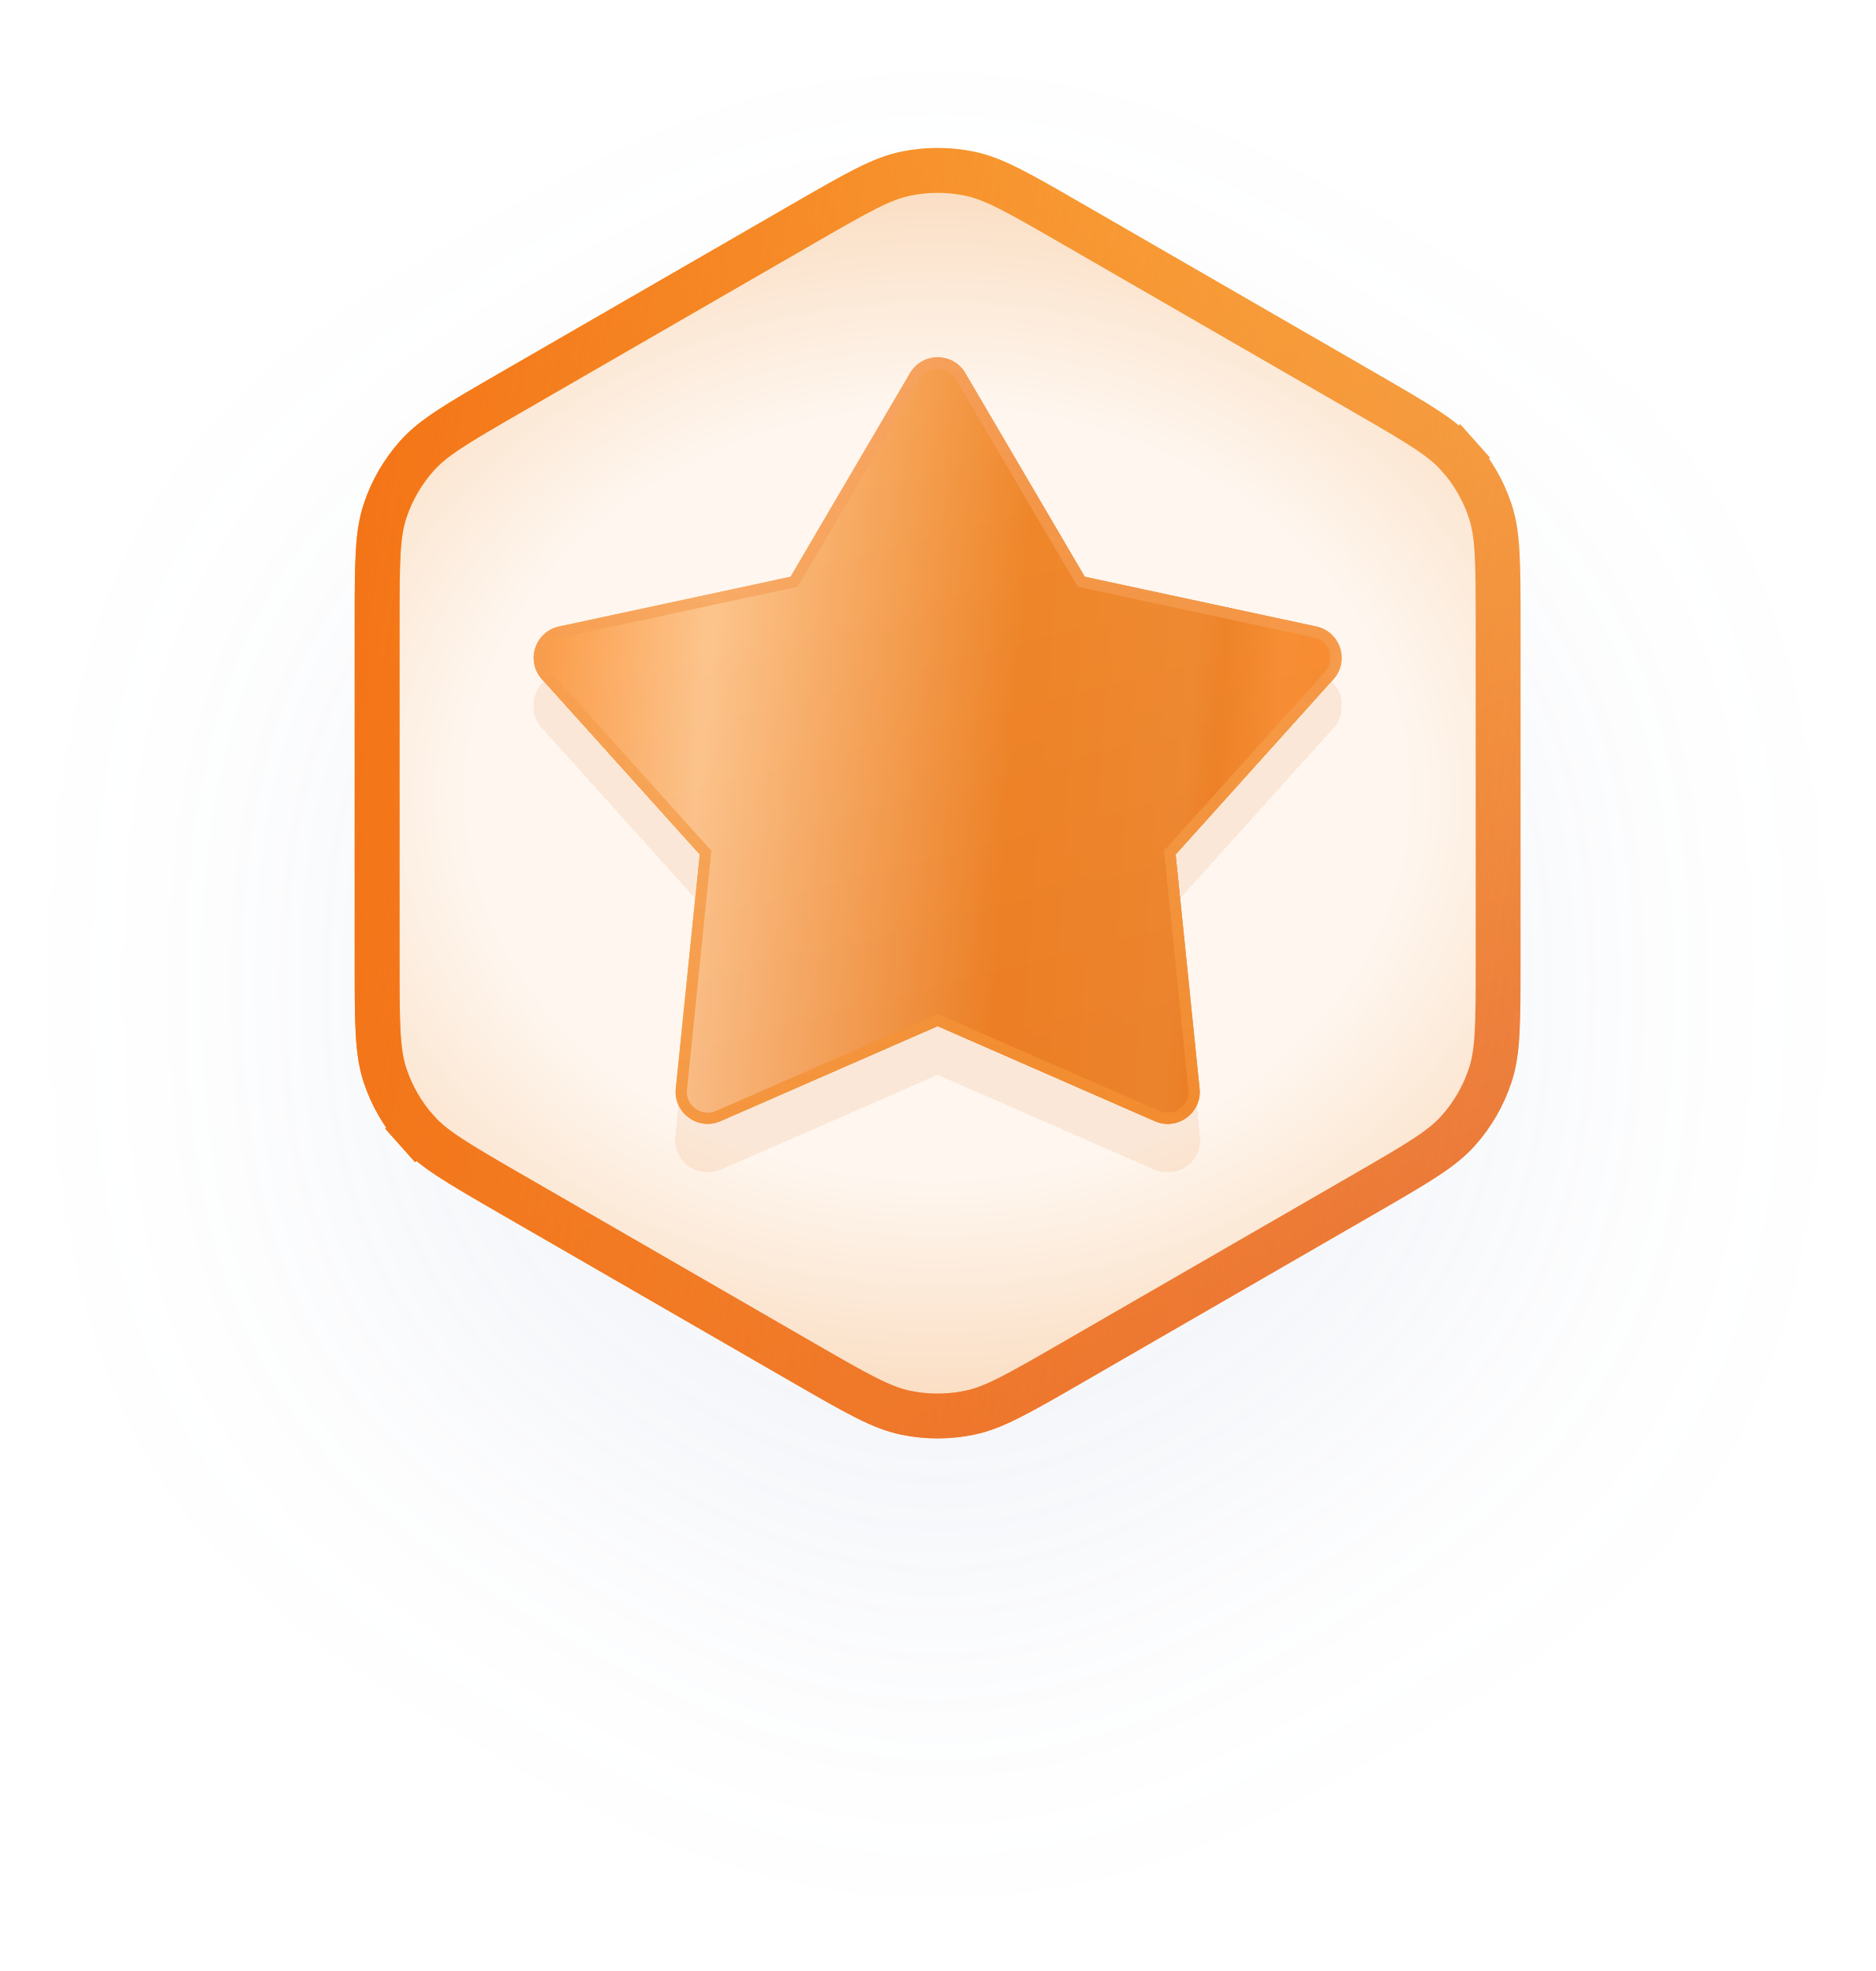
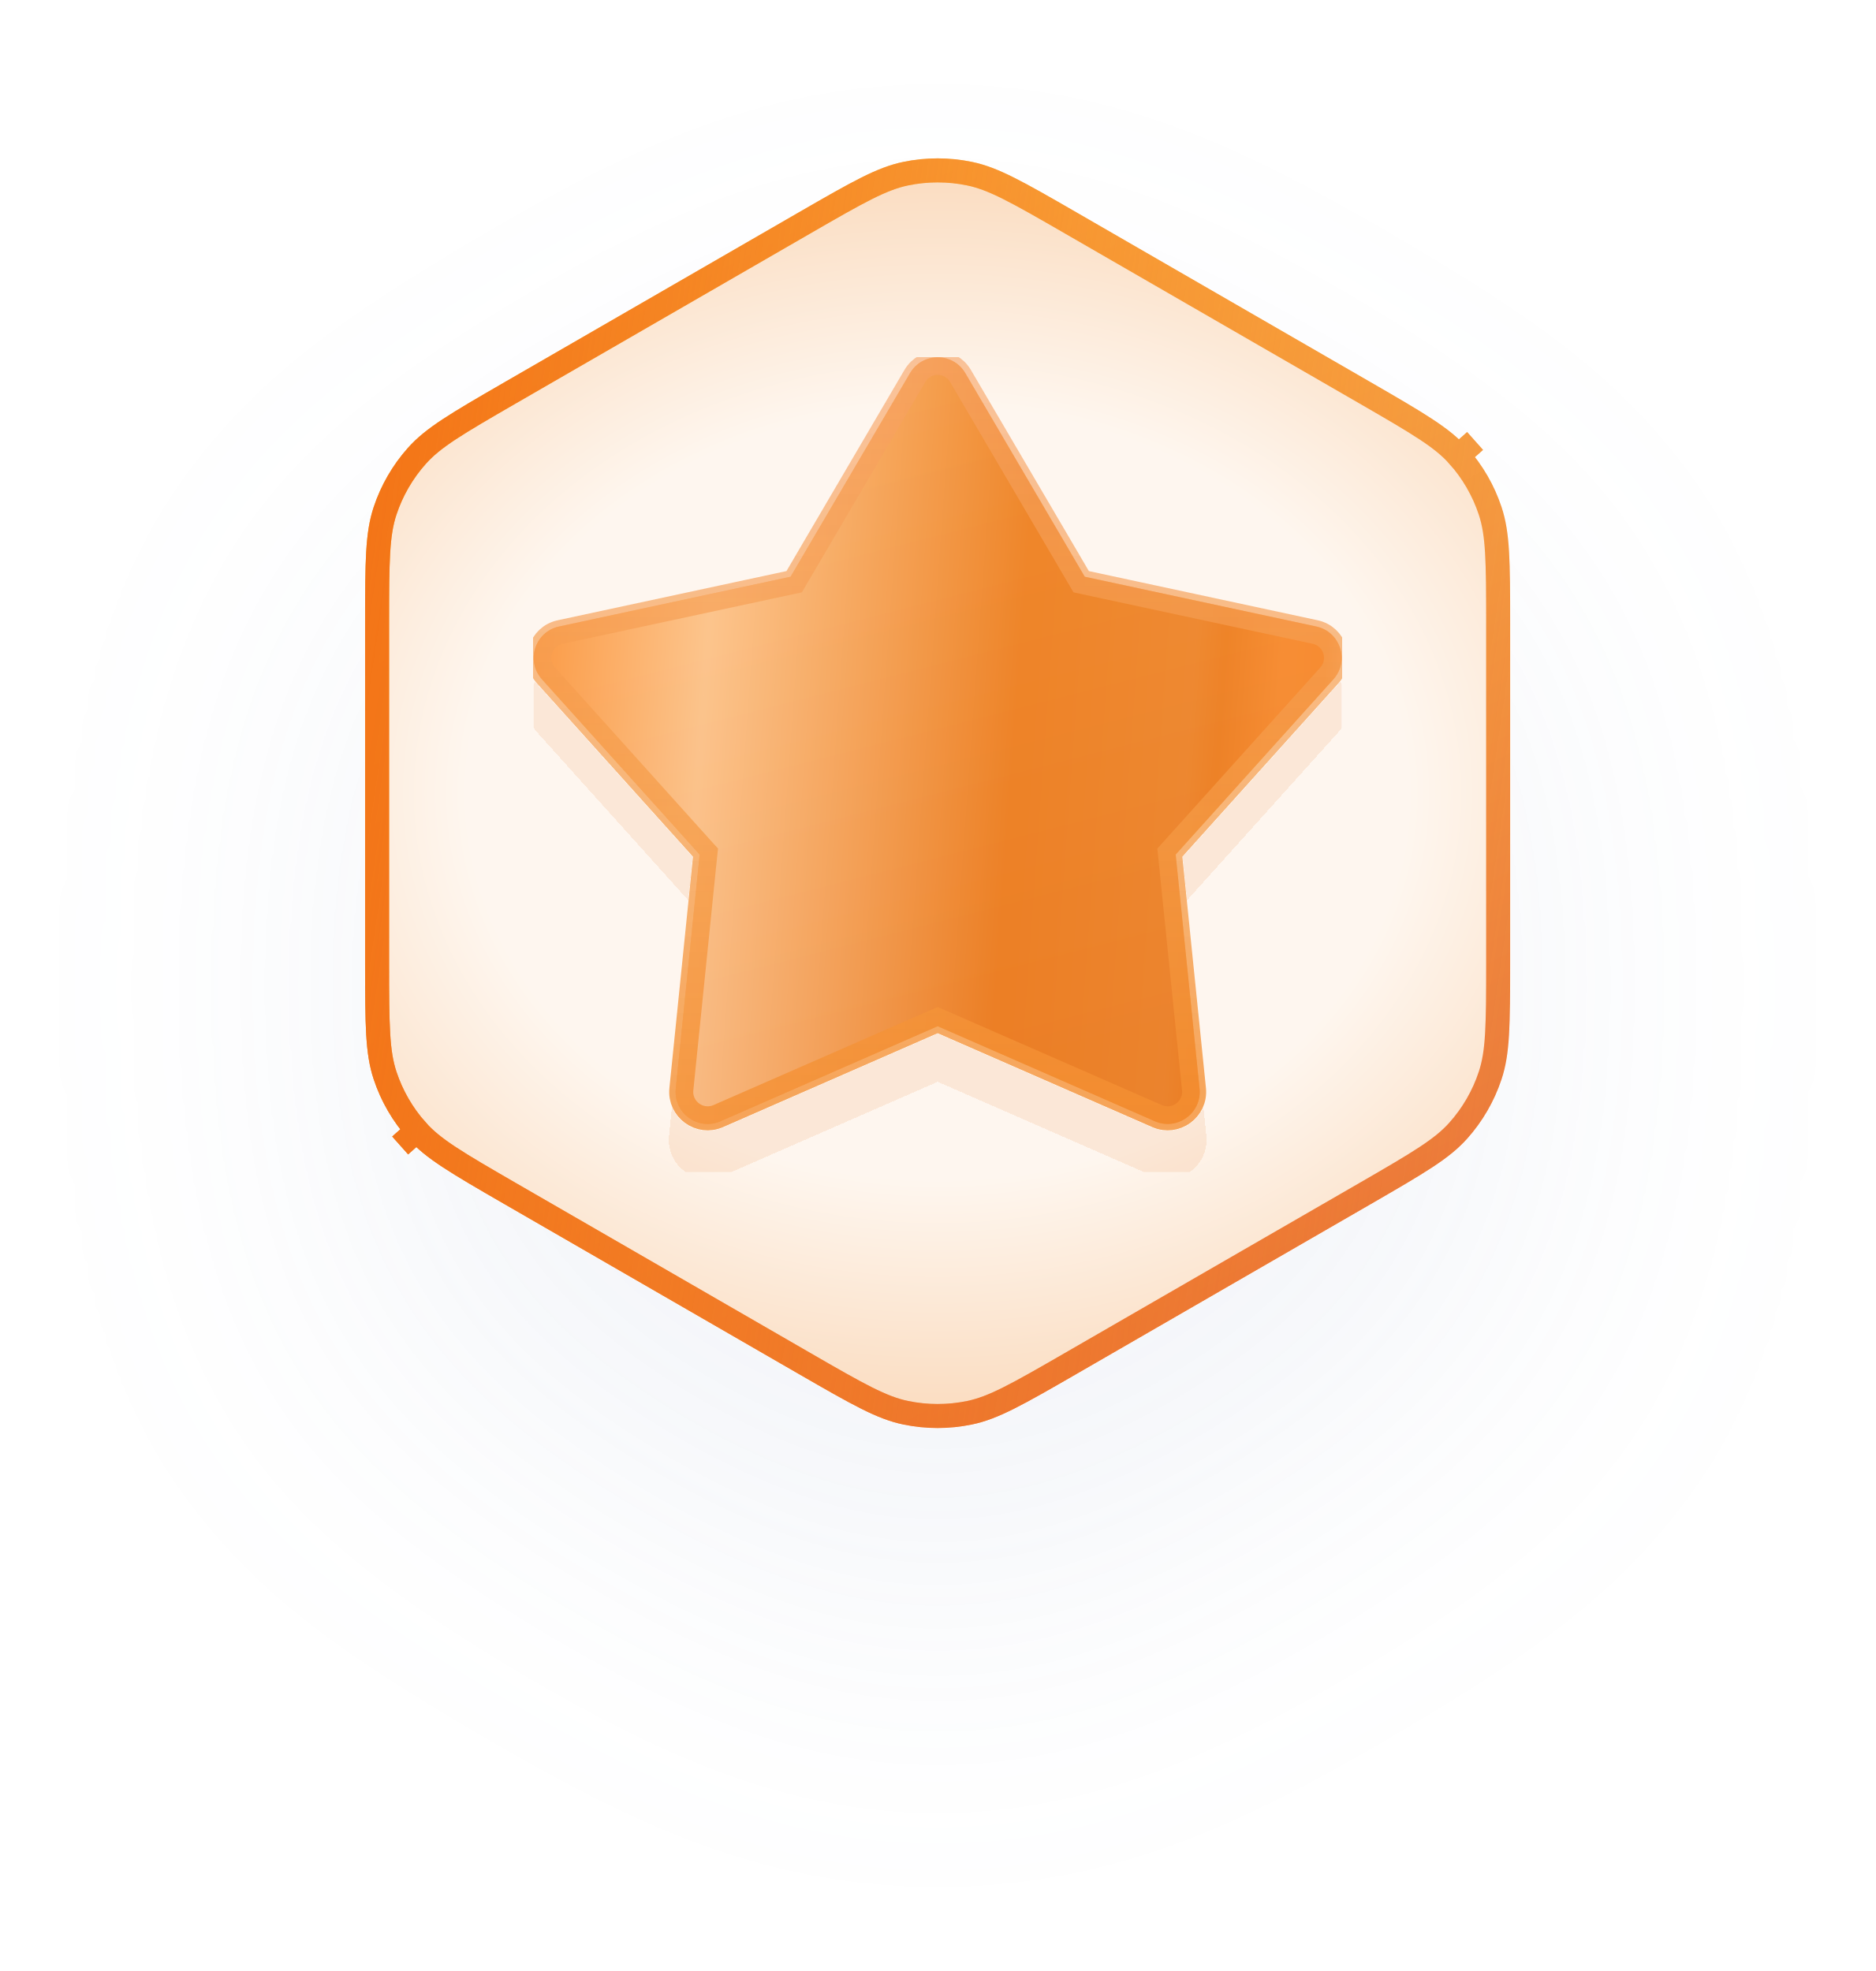
<svg xmlns="http://www.w3.org/2000/svg" width="78" height="82" viewBox="0 0 78 82" fill="none">
  <g filter="url(#filter0_d_1780_2181)">
    <path d="M33.456 9.279C35.724 7.969 36.68 7.43 37.675 7.224C38.549 7.043 39.451 7.043 40.325 7.224C41.32 7.43 42.276 7.969 44.544 9.279L56.771 16.338C59.039 17.648 59.984 18.206 60.66 18.965L61.357 18.344L60.66 18.965C61.254 19.631 61.705 20.412 61.985 21.259C62.304 22.225 62.315 23.322 62.315 25.941V40.059C62.315 42.678 62.304 43.775 61.985 44.74C61.705 45.588 61.254 46.369 60.66 47.035C59.984 47.794 59.039 48.352 56.771 49.662L44.544 56.721C42.276 58.031 41.32 58.57 40.325 58.776C39.451 58.957 38.549 58.957 37.675 58.776C36.68 58.57 35.724 58.031 33.456 56.721L21.229 49.662C18.961 48.352 18.016 47.794 17.34 47.035L16.643 47.656L17.34 47.035C16.746 46.369 16.295 45.588 16.015 44.74C15.696 43.775 15.685 42.678 15.685 40.059V25.941C15.685 23.322 15.696 22.225 16.015 21.259C16.295 20.412 16.746 19.631 17.34 18.965C18.016 18.206 18.961 17.648 21.229 16.338L33.456 9.279Z" fill="url(#paint0_radial_1780_2181)" fill-opacity="0.4" />
-     <path d="M33.456 9.279C35.724 7.969 36.68 7.43 37.675 7.224C38.549 7.043 39.451 7.043 40.325 7.224C41.32 7.43 42.276 7.969 44.544 9.279L56.771 16.338C59.039 17.648 59.984 18.206 60.66 18.965L61.357 18.344L60.66 18.965C61.254 19.631 61.705 20.412 61.985 21.259C62.304 22.225 62.315 23.322 62.315 25.941V40.059C62.315 42.678 62.304 43.775 61.985 44.74C61.705 45.588 61.254 46.369 60.66 47.035C59.984 47.794 59.039 48.352 56.771 49.662L44.544 56.721C42.276 58.031 41.32 58.57 40.325 58.776C39.451 58.957 38.549 58.957 37.675 58.776C36.68 58.57 35.724 58.031 33.456 56.721L21.229 49.662C18.961 48.352 18.016 47.794 17.34 47.035L16.643 47.656L17.34 47.035C16.746 46.369 16.295 45.588 16.015 44.74C15.696 43.775 15.685 42.678 15.685 40.059V25.941C15.685 23.322 15.696 22.225 16.015 21.259C16.295 20.412 16.746 19.631 17.34 18.965C18.016 18.206 18.961 17.648 21.229 16.338L33.456 9.279Z" stroke="url(#paint1_linear_1780_2181)" stroke-width="1.867" />
-     <path d="M33.456 9.279C35.724 7.969 36.68 7.43 37.675 7.224C38.549 7.043 39.451 7.043 40.325 7.224C41.32 7.43 42.276 7.969 44.544 9.279L56.771 16.338C59.039 17.648 59.984 18.206 60.66 18.965L61.357 18.344L60.66 18.965C61.254 19.631 61.705 20.412 61.985 21.259C62.304 22.225 62.315 23.322 62.315 25.941V40.059C62.315 42.678 62.304 43.775 61.985 44.74C61.705 45.588 61.254 46.369 60.66 47.035C59.984 47.794 59.039 48.352 56.771 49.662L44.544 56.721C42.276 58.031 41.32 58.57 40.325 58.776C39.451 58.957 38.549 58.957 37.675 58.776C36.68 58.57 35.724 58.031 33.456 56.721L21.229 49.662C18.961 48.352 18.016 47.794 17.34 47.035L16.643 47.656L17.34 47.035C16.746 46.369 16.295 45.588 16.015 44.74C15.696 43.775 15.685 42.678 15.685 40.059V25.941C15.685 23.322 15.696 22.225 16.015 21.259C16.295 20.412 16.746 19.631 17.34 18.965C18.016 18.206 18.961 17.648 21.229 16.338L33.456 9.279Z" stroke="url(#paint2_linear_1780_2181)" stroke-width="1.867" />
+     <path d="M33.456 9.279C35.724 7.969 36.68 7.43 37.675 7.224C38.549 7.043 39.451 7.043 40.325 7.224C41.32 7.43 42.276 7.969 44.544 9.279L56.771 16.338C59.039 17.648 59.984 18.206 60.66 18.965L61.357 18.344L60.66 18.965C61.254 19.631 61.705 20.412 61.985 21.259C62.304 22.225 62.315 23.322 62.315 25.941V40.059C62.315 42.678 62.304 43.775 61.985 44.74C61.705 45.588 61.254 46.369 60.66 47.035C59.984 47.794 59.039 48.352 56.771 49.662L44.544 56.721C42.276 58.031 41.32 58.57 40.325 58.776C39.451 58.957 38.549 58.957 37.675 58.776C36.68 58.57 35.724 58.031 33.456 56.721L21.229 49.662C18.961 48.352 18.016 47.794 17.34 47.035L16.643 47.656L17.34 47.035C16.746 46.369 16.295 45.588 16.015 44.74C15.696 43.775 15.685 42.678 15.685 40.059V25.941C15.685 23.322 15.696 22.225 16.015 21.259C16.295 20.412 16.746 19.631 17.34 18.965C18.016 18.206 18.961 17.648 21.229 16.338L33.456 9.279Z" stroke="url(#paint1_linear_1780_2181)" strokeWidth="1.867" />
+     <path d="M33.456 9.279C35.724 7.969 36.68 7.43 37.675 7.224C38.549 7.043 39.451 7.043 40.325 7.224C41.32 7.43 42.276 7.969 44.544 9.279L56.771 16.338C59.039 17.648 59.984 18.206 60.66 18.965L61.357 18.344L60.66 18.965C61.254 19.631 61.705 20.412 61.985 21.259C62.304 22.225 62.315 23.322 62.315 25.941V40.059C62.315 42.678 62.304 43.775 61.985 44.74C61.705 45.588 61.254 46.369 60.66 47.035C59.984 47.794 59.039 48.352 56.771 49.662L44.544 56.721C42.276 58.031 41.32 58.57 40.325 58.776C39.451 58.957 38.549 58.957 37.675 58.776C36.68 58.57 35.724 58.031 33.456 56.721L21.229 49.662C18.961 48.352 18.016 47.794 17.34 47.035L16.643 47.656L17.34 47.035C16.746 46.369 16.295 45.588 16.015 44.74C15.696 43.775 15.685 42.678 15.685 40.059V25.941C15.685 23.322 15.696 22.225 16.015 21.259C16.295 20.412 16.746 19.631 17.34 18.965C18.016 18.206 18.961 17.648 21.229 16.338L33.456 9.279Z" stroke="url(#paint2_linear_1780_2181)" strokeWidth="1.867" />
    <g filter="url(#filter1_d_1780_2181)">
      <path d="M37.852 15.523C38.367 14.645 39.637 14.645 40.152 15.523L45.12 23.994L54.751 26.065C55.753 26.281 56.148 27.499 55.462 28.261L48.902 35.552L49.895 45.29C49.998 46.306 48.969 47.056 48.034 46.647L39.002 42.694L29.97 46.647C29.035 47.056 28.006 46.306 28.109 45.29L29.102 35.552L22.542 28.261C21.856 27.499 22.251 26.281 23.253 26.065L32.883 23.994L37.852 15.523Z" fill="url(#paint3_linear_1780_2181)" />
      <path d="M37.852 15.523C38.367 14.645 39.637 14.645 40.152 15.523L45.12 23.994L54.751 26.065C55.753 26.281 56.148 27.499 55.462 28.261L48.902 35.552L49.895 45.29C49.998 46.306 48.969 47.056 48.034 46.647L39.002 42.694L29.97 46.647C29.035 47.056 28.006 46.306 28.109 45.29L29.102 35.552L22.542 28.261C21.856 27.499 22.251 26.281 23.253 26.065L32.883 23.994L37.852 15.523Z" fill="url(#paint4_linear_1780_2181)" fill-opacity="0.5" />
-       <path d="M44.919 24.112L44.971 24.201L45.071 24.223L54.702 26.294C55.529 26.471 55.854 27.476 55.289 28.105L48.728 35.396L48.659 35.472L48.67 35.575L49.663 45.314C49.748 46.151 48.899 46.771 48.127 46.433L39.096 42.481L39.002 42.44L38.908 42.481L29.877 46.433C29.105 46.771 28.256 46.151 28.341 45.314L29.334 35.575L29.345 35.472L29.275 35.396L22.715 28.105C22.15 27.476 22.475 26.471 23.302 26.294L32.932 24.223L33.033 24.201L33.085 24.112L38.053 15.641C38.478 14.917 39.526 14.917 39.951 15.641L44.919 24.112Z" stroke="url(#paint5_linear_1780_2181)" stroke-width="0.467" />
+       <path d="M44.919 24.112L44.971 24.201L45.071 24.223L54.702 26.294C55.529 26.471 55.854 27.476 55.289 28.105L48.728 35.396L48.659 35.472L48.67 35.575L49.663 45.314C49.748 46.151 48.899 46.771 48.127 46.433L39.096 42.481L39.002 42.44L38.908 42.481L29.877 46.433C29.105 46.771 28.256 46.151 28.341 45.314L29.334 35.575L29.345 35.472L29.275 35.396L22.715 28.105C22.15 27.476 22.475 26.471 23.302 26.294L32.932 24.223L33.033 24.201L33.085 24.112L38.053 15.641C38.478 14.917 39.526 14.917 39.951 15.641L44.919 24.112Z" stroke="url(#paint5_linear_1780_2181)" strokeWidth="0.467" />
    </g>
  </g>
  <defs>
    <filter id="filter0_d_1780_2181" x="0.752" y="0.155" width="76.496" height="81.689" filterUnits="userSpaceOnUse" color-interpolation-filters="sRGB">
      <feFlood flood-opacity="0" result="BackgroundImageFix" />
      <feColorMatrix in="SourceAlpha" type="matrix" values="0 0 0 0 0 0 0 0 0 0 0 0 0 0 0 0 0 0 127 0" result="hardAlpha" />
      <feOffset dy="8" />
      <feGaussianBlur stdDeviation="7" />
      <feComposite in2="hardAlpha" operator="out" />
      <feColorMatrix type="matrix" values="0 0 0 0 0.406 0 0 0 0 0.504 0 0 0 0 0.696 0 0 0 0.08 0" />
      <feBlend mode="normal" in2="BackgroundImageFix" result="effect1_dropShadow_1780_2181" />
      <feBlend mode="normal" in="SourceGraphic" in2="effect1_dropShadow_1780_2181" result="shape" />
    </filter>
    <filter id="filter1_d_1780_2181" x="22.199" y="14.864" width="33.605" height="33.897" filterUnits="userSpaceOnUse" color-interpolation-filters="sRGB">
      <feFlood flood-opacity="0" result="BackgroundImageFix" />
      <feColorMatrix in="SourceAlpha" type="matrix" values="0 0 0 0 0 0 0 0 0 0 0 0 0 0 0 0 0 0 127 0" result="hardAlpha" />
      <feOffset dy="2" />
      <feComposite in2="hardAlpha" operator="out" />
      <feColorMatrix type="matrix" values="0 0 0 0 0.925 0 0 0 0 0.502 0 0 0 0 0.161 0 0 0 0.12 0" />
      <feBlend mode="normal" in2="BackgroundImageFix" result="effect1_dropShadow_1780_2181" />
      <feBlend mode="normal" in="SourceGraphic" in2="effect1_dropShadow_1780_2181" result="shape" />
    </filter>
    <radialGradient id="paint0_radial_1780_2181" cx="0" cy="0" r="1" gradientUnits="userSpaceOnUse" gradientTransform="translate(39 33) rotate(90) scale(31.8889 38.8007)">
      <stop offset="0.503" stop-color="#FDE9D6" />
      <stop offset="1" stop-color="#ED7E17" />
    </radialGradient>
    <linearGradient id="paint1_linear_1780_2181" x1="28.733" y1="7.333" x2="52.533" y2="53.533" gradientUnits="userSpaceOnUse">
      <stop stop-color="#FEC14C" />
      <stop offset="1" stop-color="#EB7A3B" />
    </linearGradient>
    <linearGradient id="paint2_linear_1780_2181" x1="14.698" y1="5" x2="67.833" y2="12.823" gradientUnits="userSpaceOnUse">
      <stop stop-color="#F37114" />
      <stop offset="1" stop-color="#F37114" stop-opacity="0" />
    </linearGradient>
    <linearGradient id="paint3_linear_1780_2181" x1="36.431" y1="15.571" x2="43.823" y2="44.5" gradientUnits="userSpaceOnUse">
      <stop stop-color="#FFAD4D" />
      <stop offset="1" stop-color="#F5963D" />
    </linearGradient>
    <linearGradient id="paint4_linear_1780_2181" x1="21.002" y1="13.562" x2="59.419" y2="16.346" gradientUnits="userSpaceOnUse">
      <stop stop-color="#F97619" />
      <stop offset="0.243" stop-color="#FDE3D1" />
      <stop offset="0.583" stop-color="#E1650B" />
      <stop offset="0.769" stop-color="#E3711E" />
      <stop offset="0.801" stop-color="#E2650C" />
      <stop offset="0.864" stop-color="#F47B25" />
      <stop offset="0.91" stop-color="#F3771F" />
      <stop offset="0.958" stop-color="#FBD2B4" />
    </linearGradient>
    <linearGradient id="paint5_linear_1780_2181" x1="39.002" y1="13.562" x2="39.002" y2="47.562" gradientUnits="userSpaceOnUse">
      <stop stop-color="#F7A266" stop-opacity="0.59" />
      <stop offset="0.552" stop-color="#F59C48" stop-opacity="0.706" />
      <stop offset="1" stop-color="#F48E2F" stop-opacity="0.8" />
    </linearGradient>
  </defs>
</svg>
